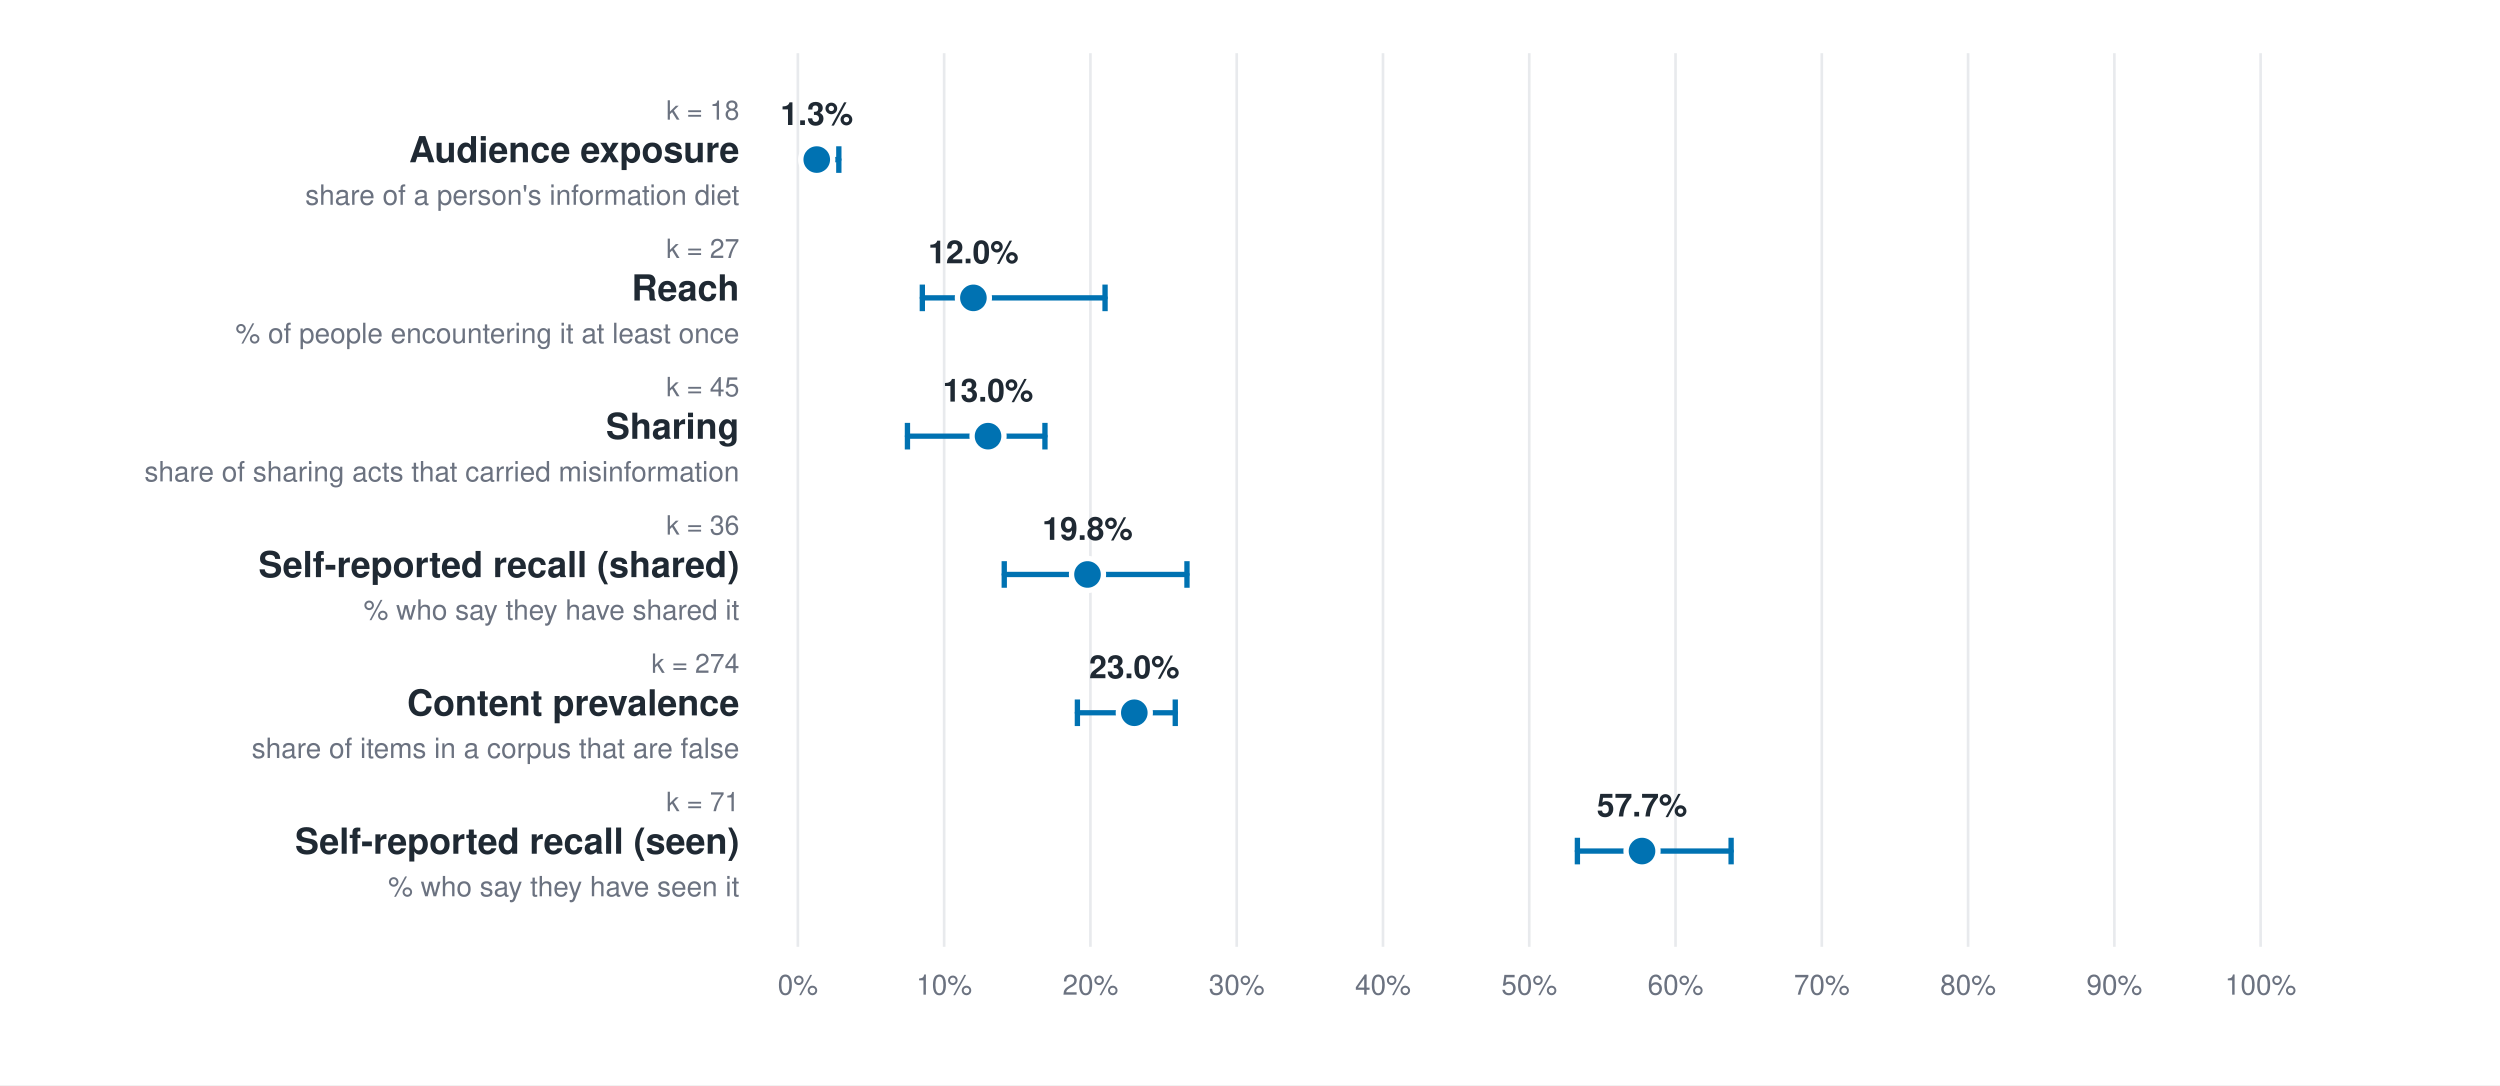
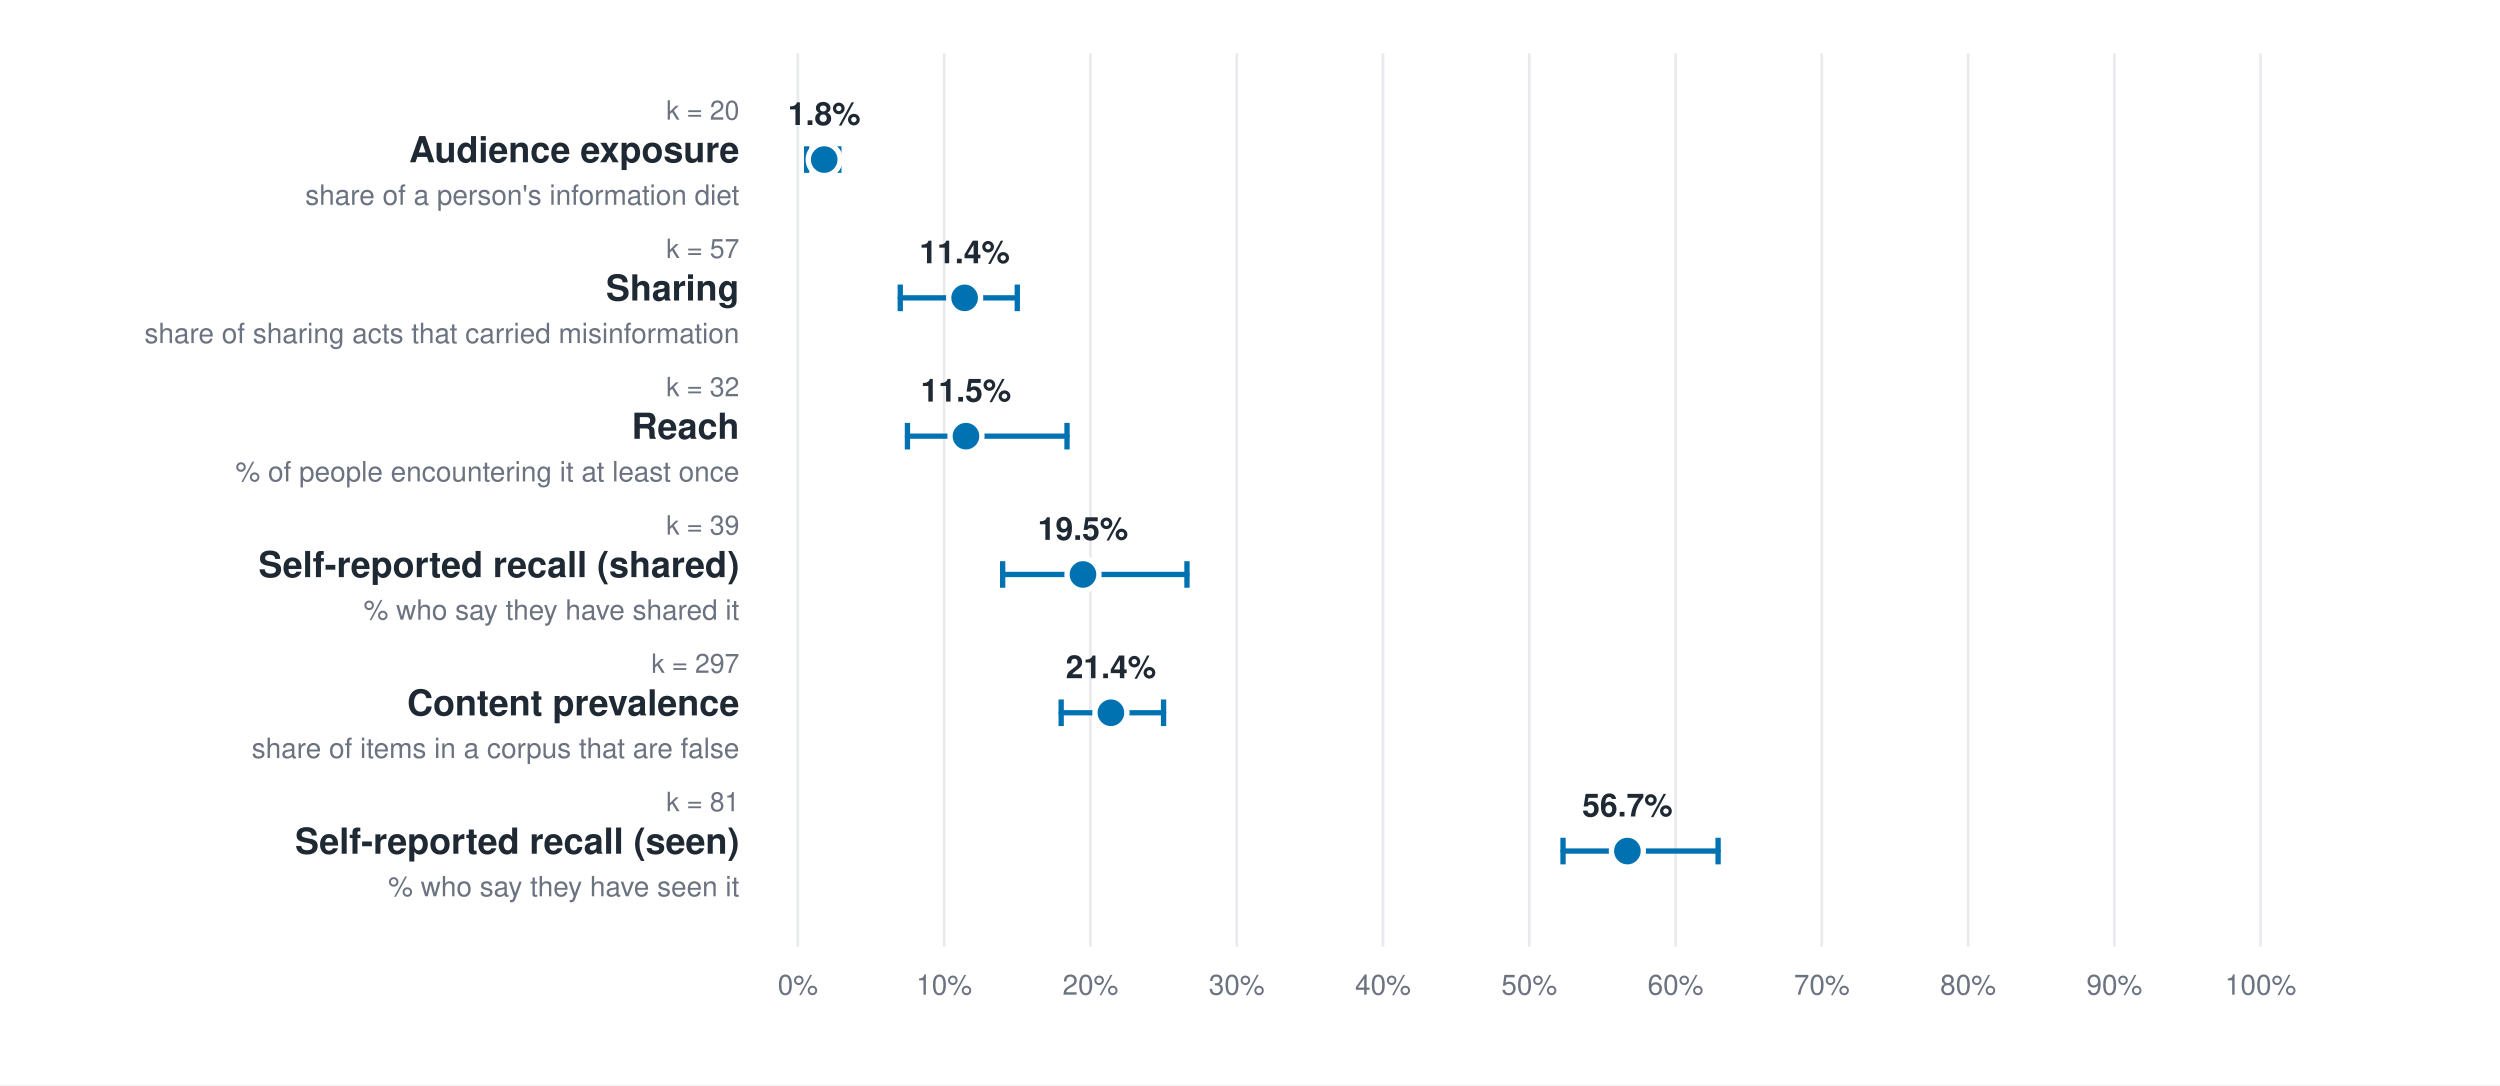
<svg xmlns="http://www.w3.org/2000/svg" width="940" height="408" font-family="Helvetica,Arial,sans-serif">
  <rect width="940" height="408" fill="#ffffff" />
  <line x1="300.0" y1="20" x2="300.0" y2="356" stroke="#e8eaed" stroke-width="1" />
  <text x="300.0" y="374" font-size="10.5" text-anchor="middle" fill="#6b7280">0%</text>
  <line x1="355.0" y1="20" x2="355.0" y2="356" stroke="#e8eaed" stroke-width="1" />
  <text x="355.0" y="374" font-size="10.5" text-anchor="middle" fill="#6b7280">10%</text>
  <line x1="410.0" y1="20" x2="410.0" y2="356" stroke="#e8eaed" stroke-width="1" />
  <text x="410.0" y="374" font-size="10.5" text-anchor="middle" fill="#6b7280">20%</text>
  <line x1="465.0" y1="20" x2="465.0" y2="356" stroke="#e8eaed" stroke-width="1" />
  <text x="465.0" y="374" font-size="10.5" text-anchor="middle" fill="#6b7280">30%</text>
  <line x1="520.0" y1="20" x2="520.0" y2="356" stroke="#e8eaed" stroke-width="1" />
  <text x="520.0" y="374" font-size="10.5" text-anchor="middle" fill="#6b7280">40%</text>
  <line x1="575.0" y1="20" x2="575.0" y2="356" stroke="#e8eaed" stroke-width="1" />
  <text x="575.0" y="374" font-size="10.5" text-anchor="middle" fill="#6b7280">50%</text>
  <line x1="630.0" y1="20" x2="630.0" y2="356" stroke="#e8eaed" stroke-width="1" />
  <text x="630.0" y="374" font-size="10.5" text-anchor="middle" fill="#6b7280">60%</text>
  <line x1="685.0" y1="20" x2="685.0" y2="356" stroke="#e8eaed" stroke-width="1" />
  <text x="685.0" y="374" font-size="10.5" text-anchor="middle" fill="#6b7280">70%</text>
  <line x1="740.0" y1="20" x2="740.0" y2="356" stroke="#e8eaed" stroke-width="1" />
  <text x="740.0" y="374" font-size="10.5" text-anchor="middle" fill="#6b7280">80%</text>
  <line x1="795.0" y1="20" x2="795.0" y2="356" stroke="#e8eaed" stroke-width="1" />
  <text x="795.0" y="374" font-size="10.5" text-anchor="middle" fill="#6b7280">90%</text>
  <line x1="850.0" y1="20" x2="850.0" y2="356" stroke="#e8eaed" stroke-width="1" />
  <text x="850.0" y="374" font-size="10.5" text-anchor="middle" fill="#6b7280">100%</text>
  <text x="278" y="61" font-size="13.5" text-anchor="end" font-weight="600" fill="#1f2933">Audience exposure</text>
  <text x="278" y="77" font-size="10.5" text-anchor="end" fill="#6b7280">share of a person's information diet</text>
-   <text x="278" y="45" font-size="10" text-anchor="end" fill="#6b7280">k = 18</text>
+   <text x="278" y="45" font-size="10" text-anchor="end" fill="#6b7280">k = 20</text>
  <line x1="303.3" y1="60" x2="315.4" y2="60" stroke="#0072B2" stroke-width="2" stroke-linecap="round" />
  <line x1="303.3" y1="55" x2="303.3" y2="65" stroke="#0072B2" stroke-width="2" />
  <line x1="315.4" y1="55" x2="315.4" y2="65" stroke="#0072B2" stroke-width="2" />
-   <circle cx="307.1" cy="60" r="6" fill="#0072B2" stroke="#ffffff" stroke-width="2" />
-   <text x="307.1" y="47" font-size="12" text-anchor="middle" font-weight="700" fill="#1f2933">1.3%</text>
-   <text x="278" y="113" font-size="13.5" text-anchor="end" font-weight="600" fill="#1f2933">Reach</text>
-   <text x="278" y="129" font-size="10.5" text-anchor="end" fill="#6b7280">% of people encountering it at least once</text>
-   <text x="278" y="97" font-size="10" text-anchor="end" fill="#6b7280">k = 27</text>
-   <line x1="346.8" y1="112" x2="415.5" y2="112" stroke="#0072B2" stroke-width="2" stroke-linecap="round" />
-   <line x1="346.8" y1="107" x2="346.8" y2="117" stroke="#0072B2" stroke-width="2" />
-   <line x1="415.5" y1="107" x2="415.5" y2="117" stroke="#0072B2" stroke-width="2" />
-   <circle cx="366.0" cy="112" r="6" fill="#0072B2" stroke="#ffffff" stroke-width="2" />
-   <text x="366.0" y="99" font-size="12" text-anchor="middle" font-weight="700" fill="#1f2933">12.0%</text>
-   <text x="278" y="165" font-size="13.5" text-anchor="end" font-weight="600" fill="#1f2933">Sharing</text>
-   <text x="278" y="181" font-size="10.5" text-anchor="end" fill="#6b7280">share of sharing acts that carried misinformation</text>
-   <text x="278" y="149" font-size="10" text-anchor="end" fill="#6b7280">k = 45</text>
-   <line x1="341.2" y1="164" x2="392.9" y2="164" stroke="#0072B2" stroke-width="2" stroke-linecap="round" />
+   <circle cx="309.9" cy="60" r="6" fill="#0072B2" stroke="#ffffff" stroke-width="2" />
+   <text x="309.9" y="47" font-size="12" text-anchor="middle" font-weight="700" fill="#1f2933">1.8%</text>
+   <text x="278" y="113" font-size="13.5" text-anchor="end" font-weight="600" fill="#1f2933">Sharing</text>
+   <text x="278" y="129" font-size="10.5" text-anchor="end" fill="#6b7280">share of sharing acts that carried misinformation</text>
+   <text x="278" y="97" font-size="10" text-anchor="end" fill="#6b7280">k = 57</text>
+   <line x1="338.5" y1="112" x2="382.5" y2="112" stroke="#0072B2" stroke-width="2" stroke-linecap="round" />
+   <line x1="338.5" y1="107" x2="338.5" y2="117" stroke="#0072B2" stroke-width="2" />
+   <line x1="382.5" y1="107" x2="382.5" y2="117" stroke="#0072B2" stroke-width="2" />
+   <circle cx="362.7" cy="112" r="6" fill="#0072B2" stroke="#ffffff" stroke-width="2" />
+   <text x="362.7" y="99" font-size="12" text-anchor="middle" font-weight="700" fill="#1f2933">11.4%</text>
+   <text x="278" y="165" font-size="13.5" text-anchor="end" font-weight="600" fill="#1f2933">Reach</text>
+   <text x="278" y="181" font-size="10.5" text-anchor="end" fill="#6b7280">% of people encountering it at least once</text>
+   <text x="278" y="149" font-size="10" text-anchor="end" fill="#6b7280">k = 32</text>
+   <line x1="341.2" y1="164" x2="401.2" y2="164" stroke="#0072B2" stroke-width="2" stroke-linecap="round" />
  <line x1="341.2" y1="159" x2="341.2" y2="169" stroke="#0072B2" stroke-width="2" />
-   <line x1="392.9" y1="159" x2="392.9" y2="169" stroke="#0072B2" stroke-width="2" />
-   <circle cx="371.5" cy="164" r="6" fill="#0072B2" stroke="#ffffff" stroke-width="2" />
-   <text x="371.5" y="151" font-size="12" text-anchor="middle" font-weight="700" fill="#1f2933">13.0%</text>
+   <line x1="401.2" y1="159" x2="401.2" y2="169" stroke="#0072B2" stroke-width="2" />
+   <circle cx="363.2" cy="164" r="6" fill="#0072B2" stroke="#ffffff" stroke-width="2" />
+   <text x="363.2" y="151" font-size="12" text-anchor="middle" font-weight="700" fill="#1f2933">11.5%</text>
  <text x="278" y="217" font-size="13.5" text-anchor="end" font-weight="600" fill="#1f2933">Self-reported recall (shared)</text>
  <text x="278" y="233" font-size="10.5" text-anchor="end" fill="#6b7280">% who say they have shared it</text>
-   <text x="278" y="201" font-size="10" text-anchor="end" fill="#6b7280">k = 36</text>
-   <line x1="377.6" y1="216" x2="446.3" y2="216" stroke="#0072B2" stroke-width="2" stroke-linecap="round" />
-   <line x1="377.6" y1="211" x2="377.6" y2="221" stroke="#0072B2" stroke-width="2" />
+   <text x="278" y="201" font-size="10" text-anchor="end" fill="#6b7280">k = 39</text>
+   <line x1="377.0" y1="216" x2="446.3" y2="216" stroke="#0072B2" stroke-width="2" stroke-linecap="round" />
+   <line x1="377.0" y1="211" x2="377.0" y2="221" stroke="#0072B2" stroke-width="2" />
  <line x1="446.3" y1="211" x2="446.3" y2="221" stroke="#0072B2" stroke-width="2" />
-   <circle cx="408.9" cy="216" r="6" fill="#0072B2" stroke="#ffffff" stroke-width="2" />
-   <text x="408.9" y="203" font-size="12" text-anchor="middle" font-weight="700" fill="#1f2933">19.8%</text>
+   <circle cx="407.2" cy="216" r="6" fill="#0072B2" stroke="#ffffff" stroke-width="2" />
+   <text x="407.2" y="203" font-size="12" text-anchor="middle" font-weight="700" fill="#1f2933">19.5%</text>
  <text x="278" y="269" font-size="13.5" text-anchor="end" font-weight="600" fill="#1f2933">Content prevalence</text>
  <text x="278" y="285" font-size="10.5" text-anchor="end" fill="#6b7280">share of items in a corpus that are false</text>
-   <text x="278" y="253" font-size="10" text-anchor="end" fill="#6b7280">k = 274</text>
-   <line x1="405.1" y1="268" x2="441.9" y2="268" stroke="#0072B2" stroke-width="2" stroke-linecap="round" />
-   <line x1="405.1" y1="263" x2="405.1" y2="273" stroke="#0072B2" stroke-width="2" />
-   <line x1="441.9" y1="263" x2="441.9" y2="273" stroke="#0072B2" stroke-width="2" />
-   <circle cx="426.5" cy="268" r="6" fill="#0072B2" stroke="#ffffff" stroke-width="2" />
-   <text x="426.5" y="255" font-size="12" text-anchor="middle" font-weight="700" fill="#1f2933">23.0%</text>
+   <text x="278" y="253" font-size="10" text-anchor="end" fill="#6b7280">k = 297</text>
+   <line x1="399.0" y1="268" x2="437.5" y2="268" stroke="#0072B2" stroke-width="2" stroke-linecap="round" />
+   <line x1="399.0" y1="263" x2="399.0" y2="273" stroke="#0072B2" stroke-width="2" />
+   <line x1="437.5" y1="263" x2="437.5" y2="273" stroke="#0072B2" stroke-width="2" />
+   <circle cx="417.7" cy="268" r="6" fill="#0072B2" stroke="#ffffff" stroke-width="2" />
+   <text x="417.7" y="255" font-size="12" text-anchor="middle" font-weight="700" fill="#1f2933">21.4%</text>
  <text x="278" y="321" font-size="13.5" text-anchor="end" font-weight="600" fill="#1f2933">Self-reported recall (seen)</text>
  <text x="278" y="337" font-size="10.5" text-anchor="end" fill="#6b7280">% who say they have seen it</text>
-   <text x="278" y="305" font-size="10" text-anchor="end" fill="#6b7280">k = 71</text>
-   <line x1="593.1" y1="320" x2="650.9" y2="320" stroke="#0072B2" stroke-width="2" stroke-linecap="round" />
-   <line x1="593.1" y1="315" x2="593.1" y2="325" stroke="#0072B2" stroke-width="2" />
-   <line x1="650.9" y1="315" x2="650.9" y2="325" stroke="#0072B2" stroke-width="2" />
-   <circle cx="617.4" cy="320" r="6" fill="#0072B2" stroke="#ffffff" stroke-width="2" />
-   <text x="617.4" y="307" font-size="12" text-anchor="middle" font-weight="700" fill="#1f2933">57.7%</text>
+   <text x="278" y="305" font-size="10" text-anchor="end" fill="#6b7280">k = 81</text>
+   <line x1="587.7" y1="320" x2="646.0" y2="320" stroke="#0072B2" stroke-width="2" stroke-linecap="round" />
+   <line x1="587.7" y1="315" x2="587.7" y2="325" stroke="#0072B2" stroke-width="2" />
+   <line x1="646.0" y1="315" x2="646.0" y2="325" stroke="#0072B2" stroke-width="2" />
+   <circle cx="611.9" cy="320" r="6" fill="#0072B2" stroke="#ffffff" stroke-width="2" />
+   <text x="611.9" y="307" font-size="12" text-anchor="middle" font-weight="700" fill="#1f2933">56.7%</text>
</svg>
